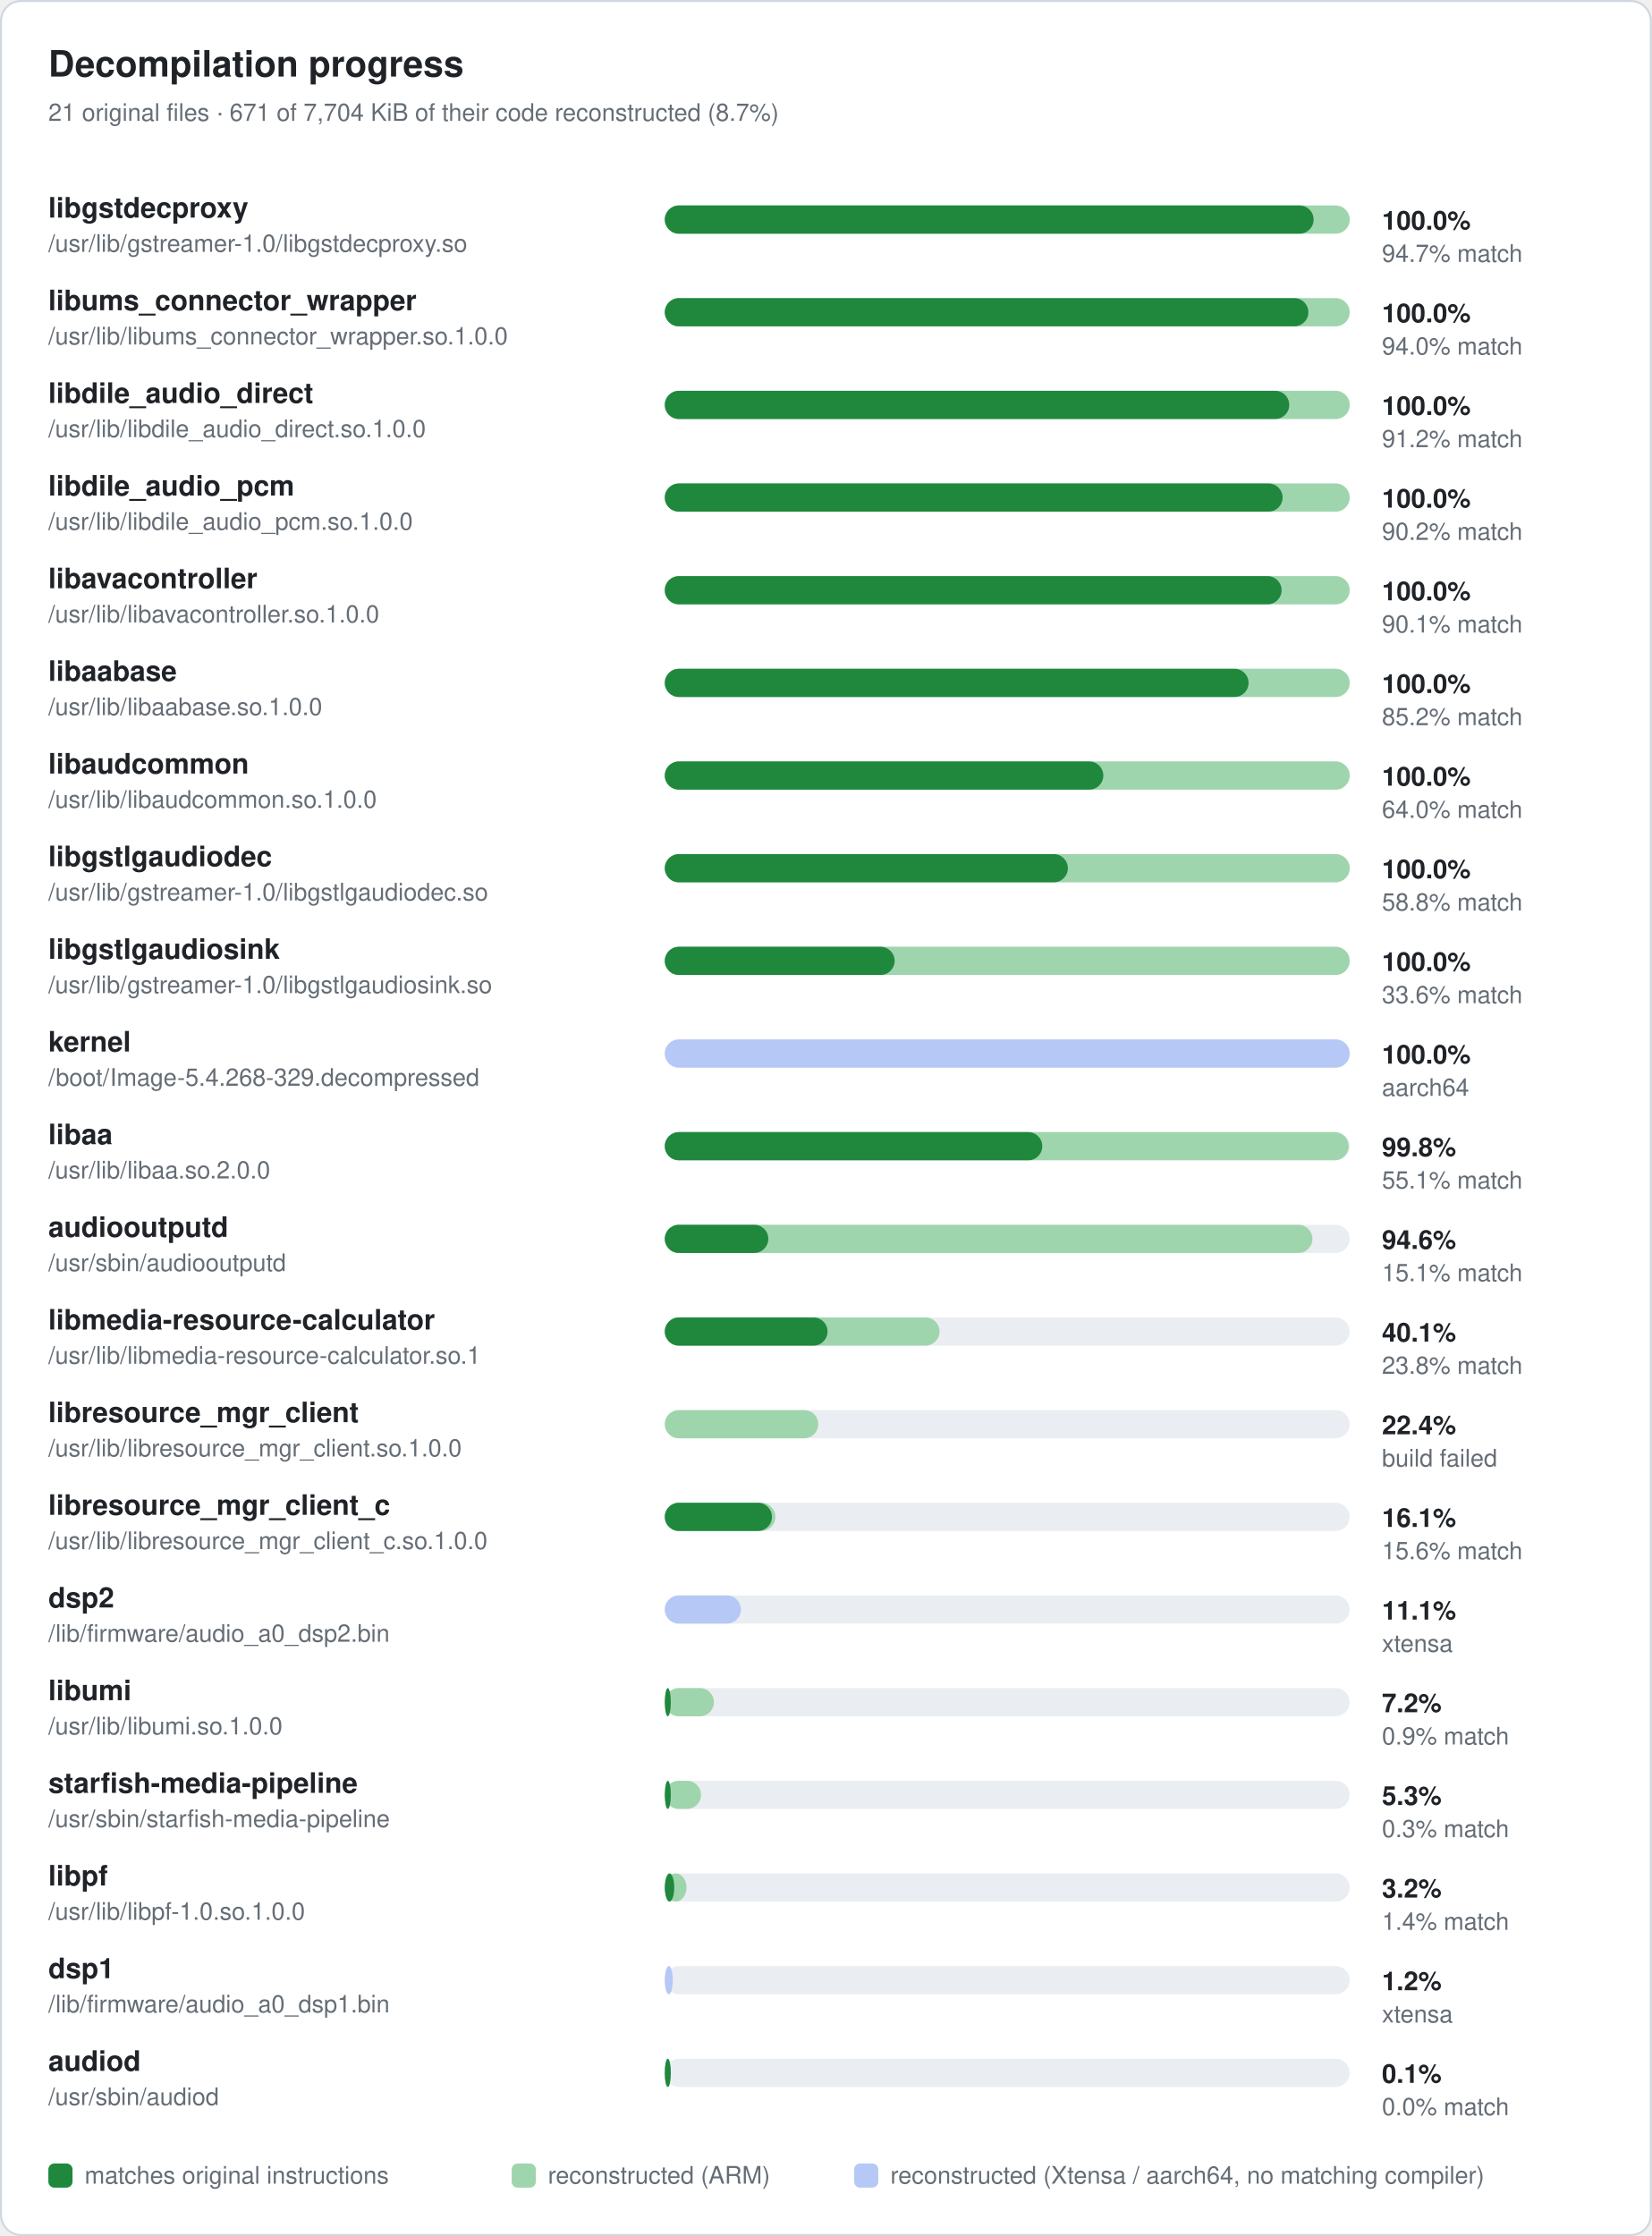
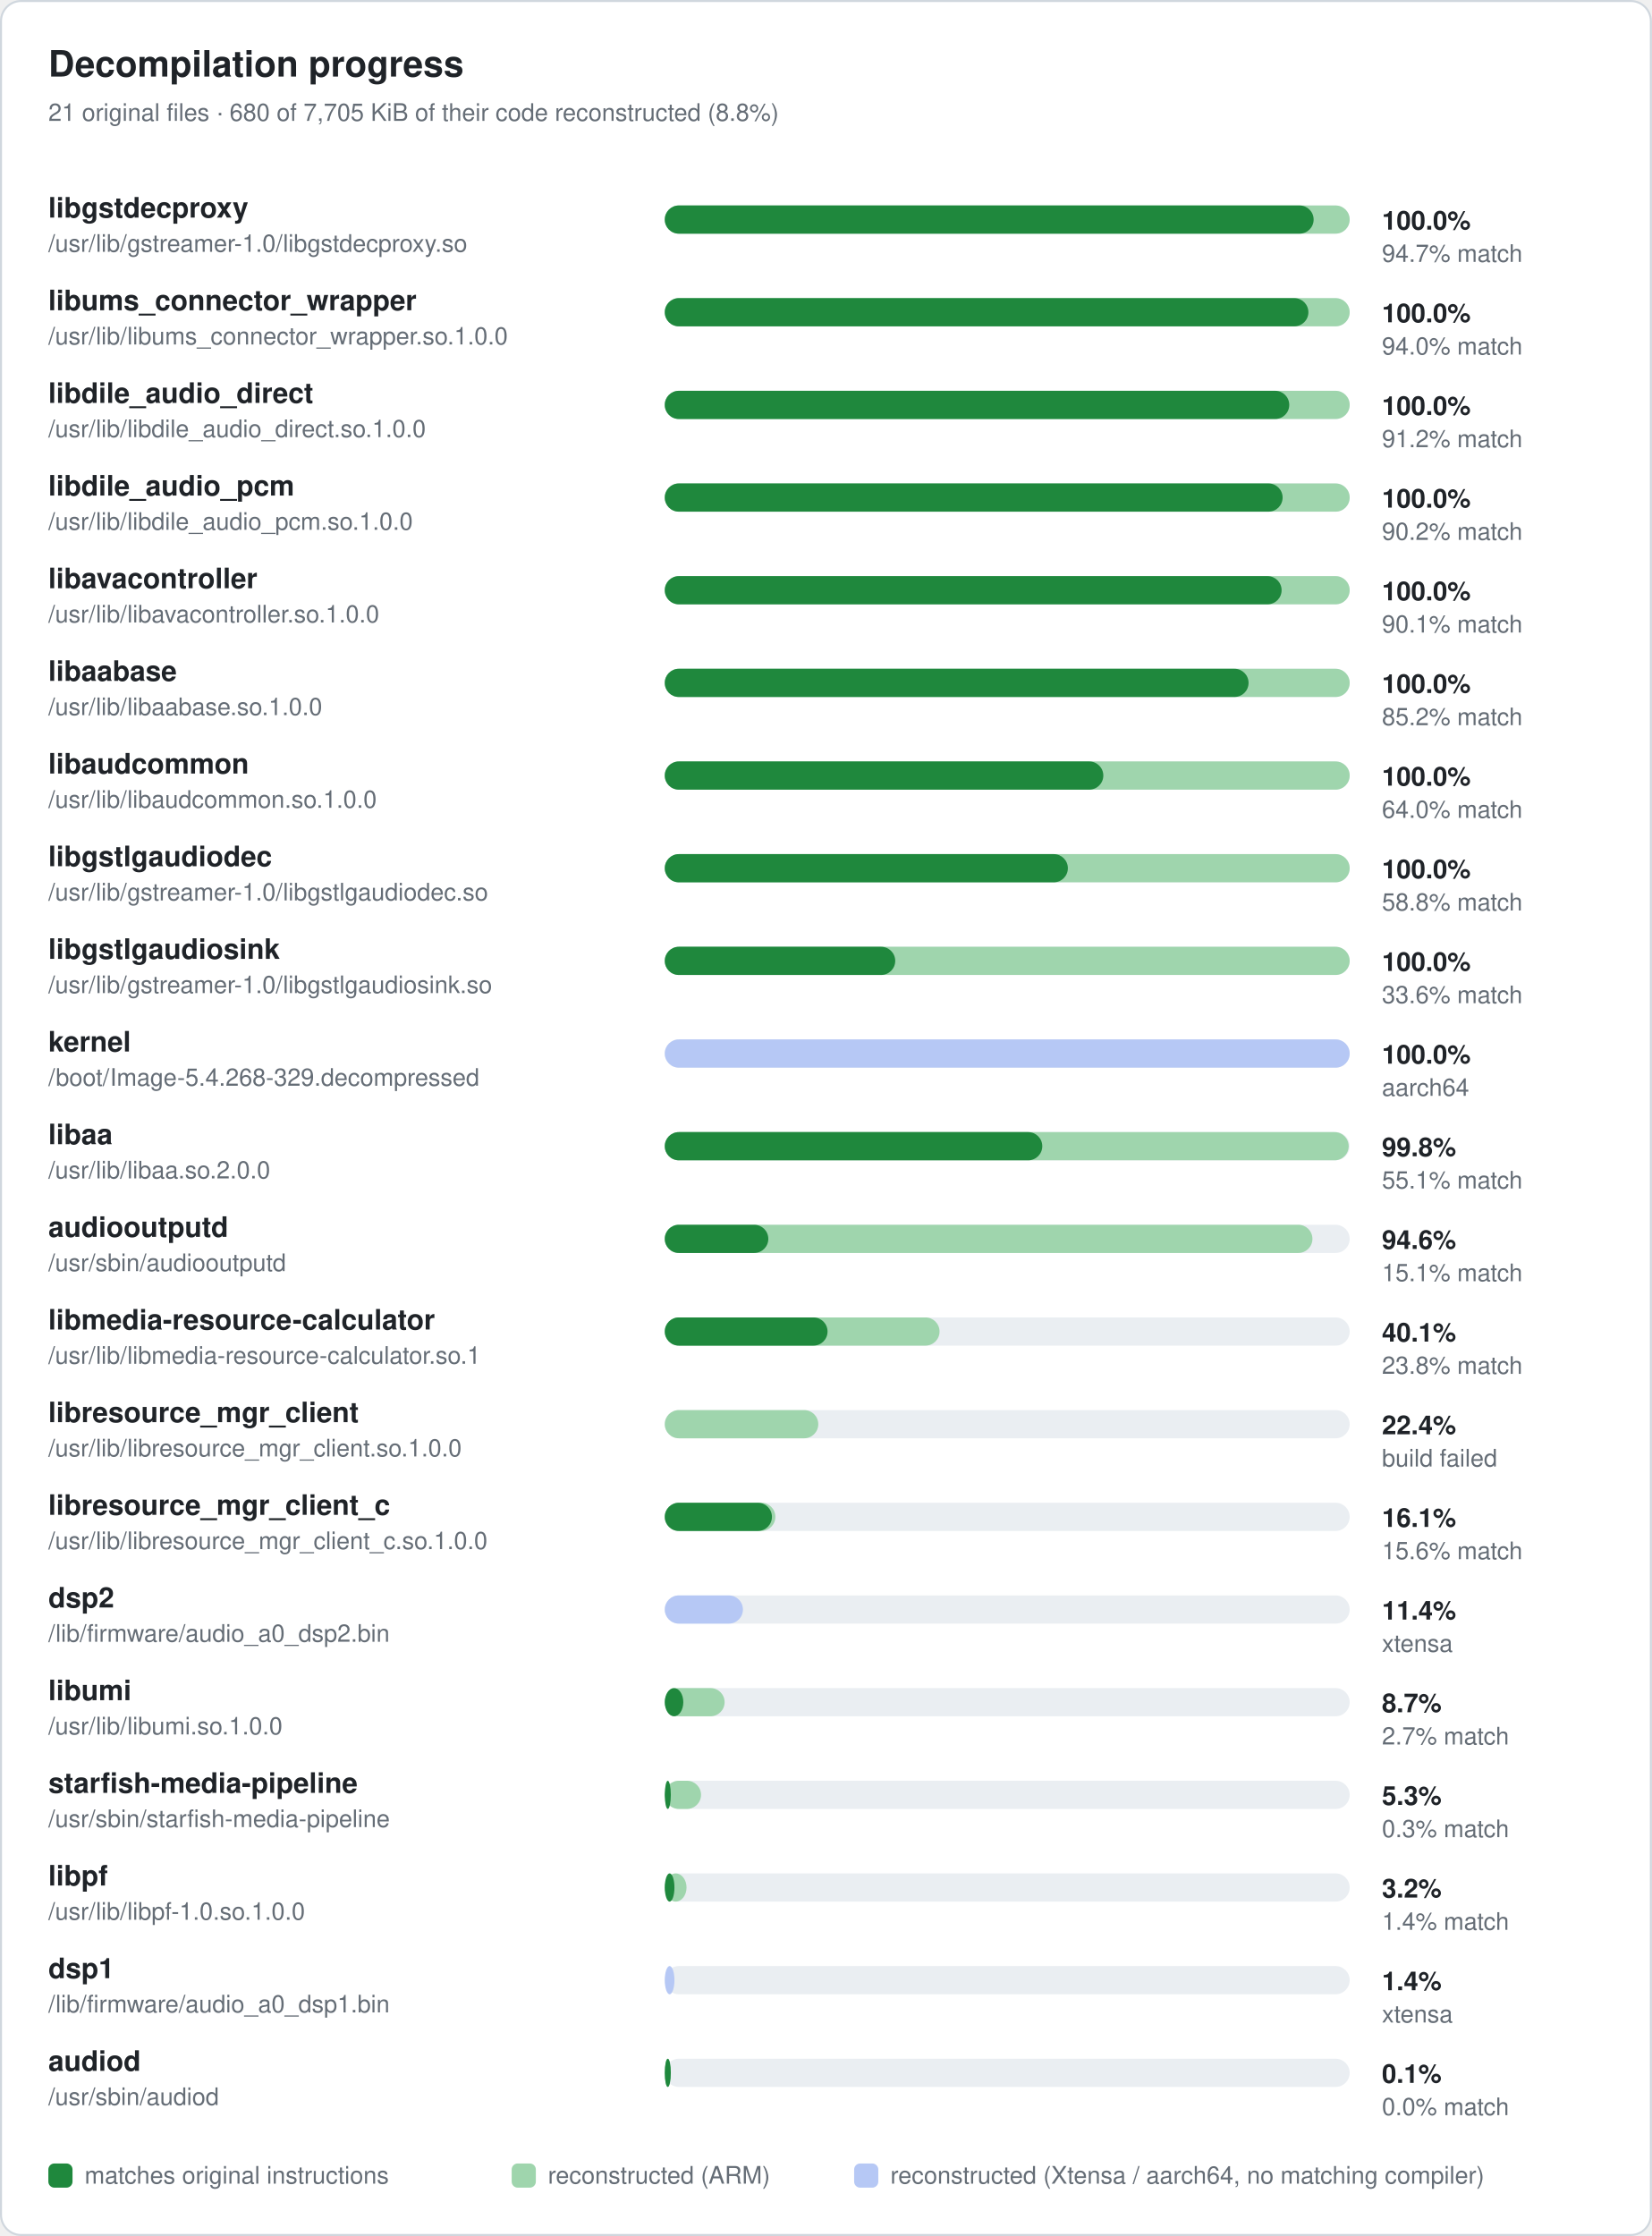
<svg xmlns="http://www.w3.org/2000/svg" width="820" height="1110" viewBox="0 0 820 1110" role="img" aria-label="Decompilation progress">
  <style>
  text { font-family: -apple-system, BlinkMacSystemFont, "Segoe UI", Helvetica, Arial, sans-serif; fill: #1f2328; }
  .title { font-size: 18px; font-weight: 600; }
  .sub, .path, .legend { font-size: 12px; fill: #656d76; }
  .name { font-size: 14px; font-weight: 600; }
  .pct { font-size: 13px; font-weight: 600; font-variant-numeric: tabular-nums; }
  .card { fill: #ffffff; stroke: #d0d7de; }
  .track { fill: #eaeef2; }
  .cov { fill: #9fd5ad; }
  .match { fill: #1f883d; }
  .dsp { fill: #b6c8f5; }
  @media (prefers-color-scheme: dark) {
    text { fill: #e6edf3; }
    .sub, .path, .legend { fill: #8d96a0; }
    .card { fill: #0d1117; stroke: #30363d; }
    .track { fill: #21262d; }
    .cov { fill: #2e6b3d; }
    .match { fill: #3fb950; }
    .dsp { fill: #3b5bab; }
  }
</style>
  <rect class="card" x="0.5" y="0.5" width="819" height="1109" rx="10" />
  <text class="title" x="24" y="38">Decompilation progress</text>
-   <text class="sub" x="24" y="60">21 original files · 671 of 7,704 KiB of their code reconstructed (8.7%)</text>
+   <text class="sub" x="24" y="60">21 original files · 680 of 7,705 KiB of their code reconstructed (8.8%)</text>
  <text class="name" x="24" y="108">libgstdecproxy</text>
  <text class="path" x="24" y="125">/usr/lib/gstreamer-1.0/libgstdecproxy.so</text>
  <rect class="track" x="330" y="102" width="340" height="14" rx="7" />
  <rect class="cov" x="330" y="102" width="340.0" height="14" rx="7" />
  <rect class="match" x="330" y="102" width="322.1" height="14" rx="7" />
  <text class="pct" x="686" y="114">100.0%</text>
  <text class="path" x="686" y="130">94.7% match</text>
  <text class="name" x="24" y="154">libums_connector_wrapper</text>
  <text class="path" x="24" y="171">/usr/lib/libums_connector_wrapper.so.1.0.0</text>
  <rect class="track" x="330" y="148" width="340" height="14" rx="7" />
  <rect class="cov" x="330" y="148" width="340.0" height="14" rx="7" />
  <rect class="match" x="330" y="148" width="319.5" height="14" rx="7" />
  <text class="pct" x="686" y="160">100.0%</text>
  <text class="path" x="686" y="176">94.0% match</text>
  <text class="name" x="24" y="200">libdile_audio_direct</text>
  <text class="path" x="24" y="217">/usr/lib/libdile_audio_direct.so.1.0.0</text>
  <rect class="track" x="330" y="194" width="340" height="14" rx="7" />
  <rect class="cov" x="330" y="194" width="340.0" height="14" rx="7" />
  <rect class="match" x="330" y="194" width="310.0" height="14" rx="7" />
  <text class="pct" x="686" y="206">100.0%</text>
  <text class="path" x="686" y="222">91.2% match</text>
  <text class="name" x="24" y="246">libdile_audio_pcm</text>
  <text class="path" x="24" y="263">/usr/lib/libdile_audio_pcm.so.1.0.0</text>
  <rect class="track" x="330" y="240" width="340" height="14" rx="7" />
  <rect class="cov" x="330" y="240" width="340.0" height="14" rx="7" />
  <rect class="match" x="330" y="240" width="306.7" height="14" rx="7" />
  <text class="pct" x="686" y="252">100.0%</text>
  <text class="path" x="686" y="268">90.2% match</text>
  <text class="name" x="24" y="292">libavacontroller</text>
  <text class="path" x="24" y="309">/usr/lib/libavacontroller.so.1.0.0</text>
  <rect class="track" x="330" y="286" width="340" height="14" rx="7" />
  <rect class="cov" x="330" y="286" width="340.0" height="14" rx="7" />
  <rect class="match" x="330" y="286" width="306.2" height="14" rx="7" />
  <text class="pct" x="686" y="298">100.0%</text>
  <text class="path" x="686" y="314">90.1% match</text>
  <text class="name" x="24" y="338">libaabase</text>
  <text class="path" x="24" y="355">/usr/lib/libaabase.so.1.0.0</text>
  <rect class="track" x="330" y="332" width="340" height="14" rx="7" />
  <rect class="cov" x="330" y="332" width="340.0" height="14" rx="7" />
  <rect class="match" x="330" y="332" width="289.8" height="14" rx="7" />
  <text class="pct" x="686" y="344">100.0%</text>
  <text class="path" x="686" y="360">85.2% match</text>
  <text class="name" x="24" y="384">libaudcommon</text>
  <text class="path" x="24" y="401">/usr/lib/libaudcommon.so.1.0.0</text>
  <rect class="track" x="330" y="378" width="340" height="14" rx="7" />
  <rect class="cov" x="330" y="378" width="340.0" height="14" rx="7" />
  <rect class="match" x="330" y="378" width="217.7" height="14" rx="7" />
  <text class="pct" x="686" y="390">100.0%</text>
  <text class="path" x="686" y="406">64.0% match</text>
  <text class="name" x="24" y="430">libgstlgaudiodec</text>
  <text class="path" x="24" y="447">/usr/lib/gstreamer-1.0/libgstlgaudiodec.so</text>
  <rect class="track" x="330" y="424" width="340" height="14" rx="7" />
  <rect class="cov" x="330" y="424" width="340.0" height="14" rx="7" />
  <rect class="match" x="330" y="424" width="200.1" height="14" rx="7" />
  <text class="pct" x="686" y="436">100.0%</text>
  <text class="path" x="686" y="452">58.8% match</text>
  <text class="name" x="24" y="476">libgstlgaudiosink</text>
  <text class="path" x="24" y="493">/usr/lib/gstreamer-1.0/libgstlgaudiosink.so</text>
  <rect class="track" x="330" y="470" width="340" height="14" rx="7" />
  <rect class="cov" x="330" y="470" width="340.0" height="14" rx="7" />
-   <rect class="match" x="330" y="470" width="114.1" height="14" rx="7" />
+   <rect class="match" x="330" y="470" width="114.4" height="14" rx="7" />
  <text class="pct" x="686" y="482">100.0%</text>
  <text class="path" x="686" y="498">33.6% match</text>
  <text class="name" x="24" y="522">kernel</text>
  <text class="path" x="24" y="539">/boot/Image-5.4.268-329.decompressed</text>
  <rect class="track" x="330" y="516" width="340" height="14" rx="7" />
  <rect class="dsp" x="330" y="516" width="340.0" height="14" rx="7" />
  <text class="pct" x="686" y="528">100.0%</text>
  <text class="path" x="686" y="544">aarch64</text>
  <text class="name" x="24" y="568">libaa</text>
  <text class="path" x="24" y="585">/usr/lib/libaa.so.2.0.0</text>
  <rect class="track" x="330" y="562" width="340" height="14" rx="7" />
  <rect class="cov" x="330" y="562" width="339.5" height="14" rx="7" />
  <rect class="match" x="330" y="562" width="187.4" height="14" rx="7" />
  <text class="pct" x="686" y="574">99.8%</text>
  <text class="path" x="686" y="590">55.1% match</text>
  <text class="name" x="24" y="614">audiooutputd</text>
  <text class="path" x="24" y="631">/usr/sbin/audiooutputd</text>
  <rect class="track" x="330" y="608" width="340" height="14" rx="7" />
  <rect class="cov" x="330" y="608" width="321.5" height="14" rx="7" />
  <rect class="match" x="330" y="608" width="51.4" height="14" rx="7" />
  <text class="pct" x="686" y="620">94.6%</text>
  <text class="path" x="686" y="636">15.1% match</text>
  <text class="name" x="24" y="660">libmedia-resource-calculator</text>
  <text class="path" x="24" y="677">/usr/lib/libmedia-resource-calculator.so.1</text>
  <rect class="track" x="330" y="654" width="340" height="14" rx="7" />
  <rect class="cov" x="330" y="654" width="136.4" height="14" rx="7" />
  <rect class="match" x="330" y="654" width="80.8" height="14" rx="7" />
  <text class="pct" x="686" y="666">40.1%</text>
  <text class="path" x="686" y="682">23.8% match</text>
  <text class="name" x="24" y="706">libresource_mgr_client</text>
  <text class="path" x="24" y="723">/usr/lib/libresource_mgr_client.so.1.0.0</text>
  <rect class="track" x="330" y="700" width="340" height="14" rx="7" />
  <rect class="cov" x="330" y="700" width="76.2" height="14" rx="7" />
  <text class="pct" x="686" y="712">22.4%</text>
  <text class="path" x="686" y="728">build failed</text>
  <text class="name" x="24" y="752">libresource_mgr_client_c</text>
  <text class="path" x="24" y="769">/usr/lib/libresource_mgr_client_c.so.1.0.0</text>
  <rect class="track" x="330" y="746" width="340" height="14" rx="7" />
  <rect class="cov" x="330" y="746" width="54.9" height="14" rx="7" />
  <rect class="match" x="330" y="746" width="53.2" height="14" rx="7" />
  <text class="pct" x="686" y="758">16.1%</text>
  <text class="path" x="686" y="774">15.6% match</text>
  <text class="name" x="24" y="798">dsp2</text>
  <text class="path" x="24" y="815">/lib/firmware/audio_a0_dsp2.bin</text>
  <rect class="track" x="330" y="792" width="340" height="14" rx="7" />
-   <rect class="dsp" x="330" y="792" width="37.8" height="14" rx="7" />
-   <text class="pct" x="686" y="804">11.1%</text>
+   <rect class="dsp" x="330" y="792" width="38.8" height="14" rx="7" />
+   <text class="pct" x="686" y="804">11.4%</text>
  <text class="path" x="686" y="820">xtensa</text>
  <text class="name" x="24" y="844">libumi</text>
  <text class="path" x="24" y="861">/usr/lib/libumi.so.1.0.0</text>
  <rect class="track" x="330" y="838" width="340" height="14" rx="7" />
-   <rect class="cov" x="330" y="838" width="24.4" height="14" rx="7" />
-   <rect class="match" x="330" y="838" width="3.0" height="14" rx="7" />
-   <text class="pct" x="686" y="850">7.2%</text>
-   <text class="path" x="686" y="866">0.9% match</text>
+   <rect class="cov" x="330" y="838" width="29.7" height="14" rx="7" />
+   <rect class="match" x="330" y="838" width="9.2" height="14" rx="7" />
+   <text class="pct" x="686" y="850">8.7%</text>
+   <text class="path" x="686" y="866">2.7% match</text>
  <text class="name" x="24" y="890">starfish-media-pipeline</text>
  <text class="path" x="24" y="907">/usr/sbin/starfish-media-pipeline</text>
  <rect class="track" x="330" y="884" width="340" height="14" rx="7" />
  <rect class="cov" x="330" y="884" width="18.0" height="14" rx="7" />
  <rect class="match" x="330" y="884" width="3.0" height="14" rx="7" />
  <text class="pct" x="686" y="896">5.3%</text>
  <text class="path" x="686" y="912">0.3% match</text>
  <text class="name" x="24" y="936">libpf</text>
  <text class="path" x="24" y="953">/usr/lib/libpf-1.0.so.1.0.0</text>
  <rect class="track" x="330" y="930" width="340" height="14" rx="7" />
  <rect class="cov" x="330" y="930" width="10.8" height="14" rx="7" />
-   <rect class="match" x="330" y="930" width="4.7" height="14" rx="7" />
+   <rect class="match" x="330" y="930" width="4.8" height="14" rx="7" />
  <text class="pct" x="686" y="942">3.2%</text>
  <text class="path" x="686" y="958">1.4% match</text>
  <text class="name" x="24" y="982">dsp1</text>
  <text class="path" x="24" y="999">/lib/firmware/audio_a0_dsp1.bin</text>
  <rect class="track" x="330" y="976" width="340" height="14" rx="7" />
-   <rect class="dsp" x="330" y="976" width="4.0" height="14" rx="7" />
-   <text class="pct" x="686" y="988">1.2%</text>
+   <rect class="dsp" x="330" y="976" width="4.8" height="14" rx="7" />
+   <text class="pct" x="686" y="988">1.4%</text>
  <text class="path" x="686" y="1004">xtensa</text>
  <text class="name" x="24" y="1028">audiod</text>
  <text class="path" x="24" y="1045">/usr/sbin/audiod</text>
  <rect class="track" x="330" y="1022" width="340" height="14" rx="7" />
  <rect class="cov" x="330" y="1022" width="3.0" height="14" rx="7" />
  <rect class="match" x="330" y="1022" width="3.0" height="14" rx="7" />
  <text class="pct" x="686" y="1034">0.1%</text>
  <text class="path" x="686" y="1050">0.0% match</text>
  <rect class="match" x="24" y="1074" width="12" height="12" rx="3" />
  <text class="legend" x="42" y="1084">matches original instructions</text>
  <rect class="cov" x="254" y="1074" width="12" height="12" rx="3" />
  <text class="legend" x="272" y="1084">reconstructed (ARM)</text>
  <rect class="dsp" x="424" y="1074" width="12" height="12" rx="3" />
  <text class="legend" x="442" y="1084">reconstructed (Xtensa / aarch64, no matching compiler)</text>
</svg>
